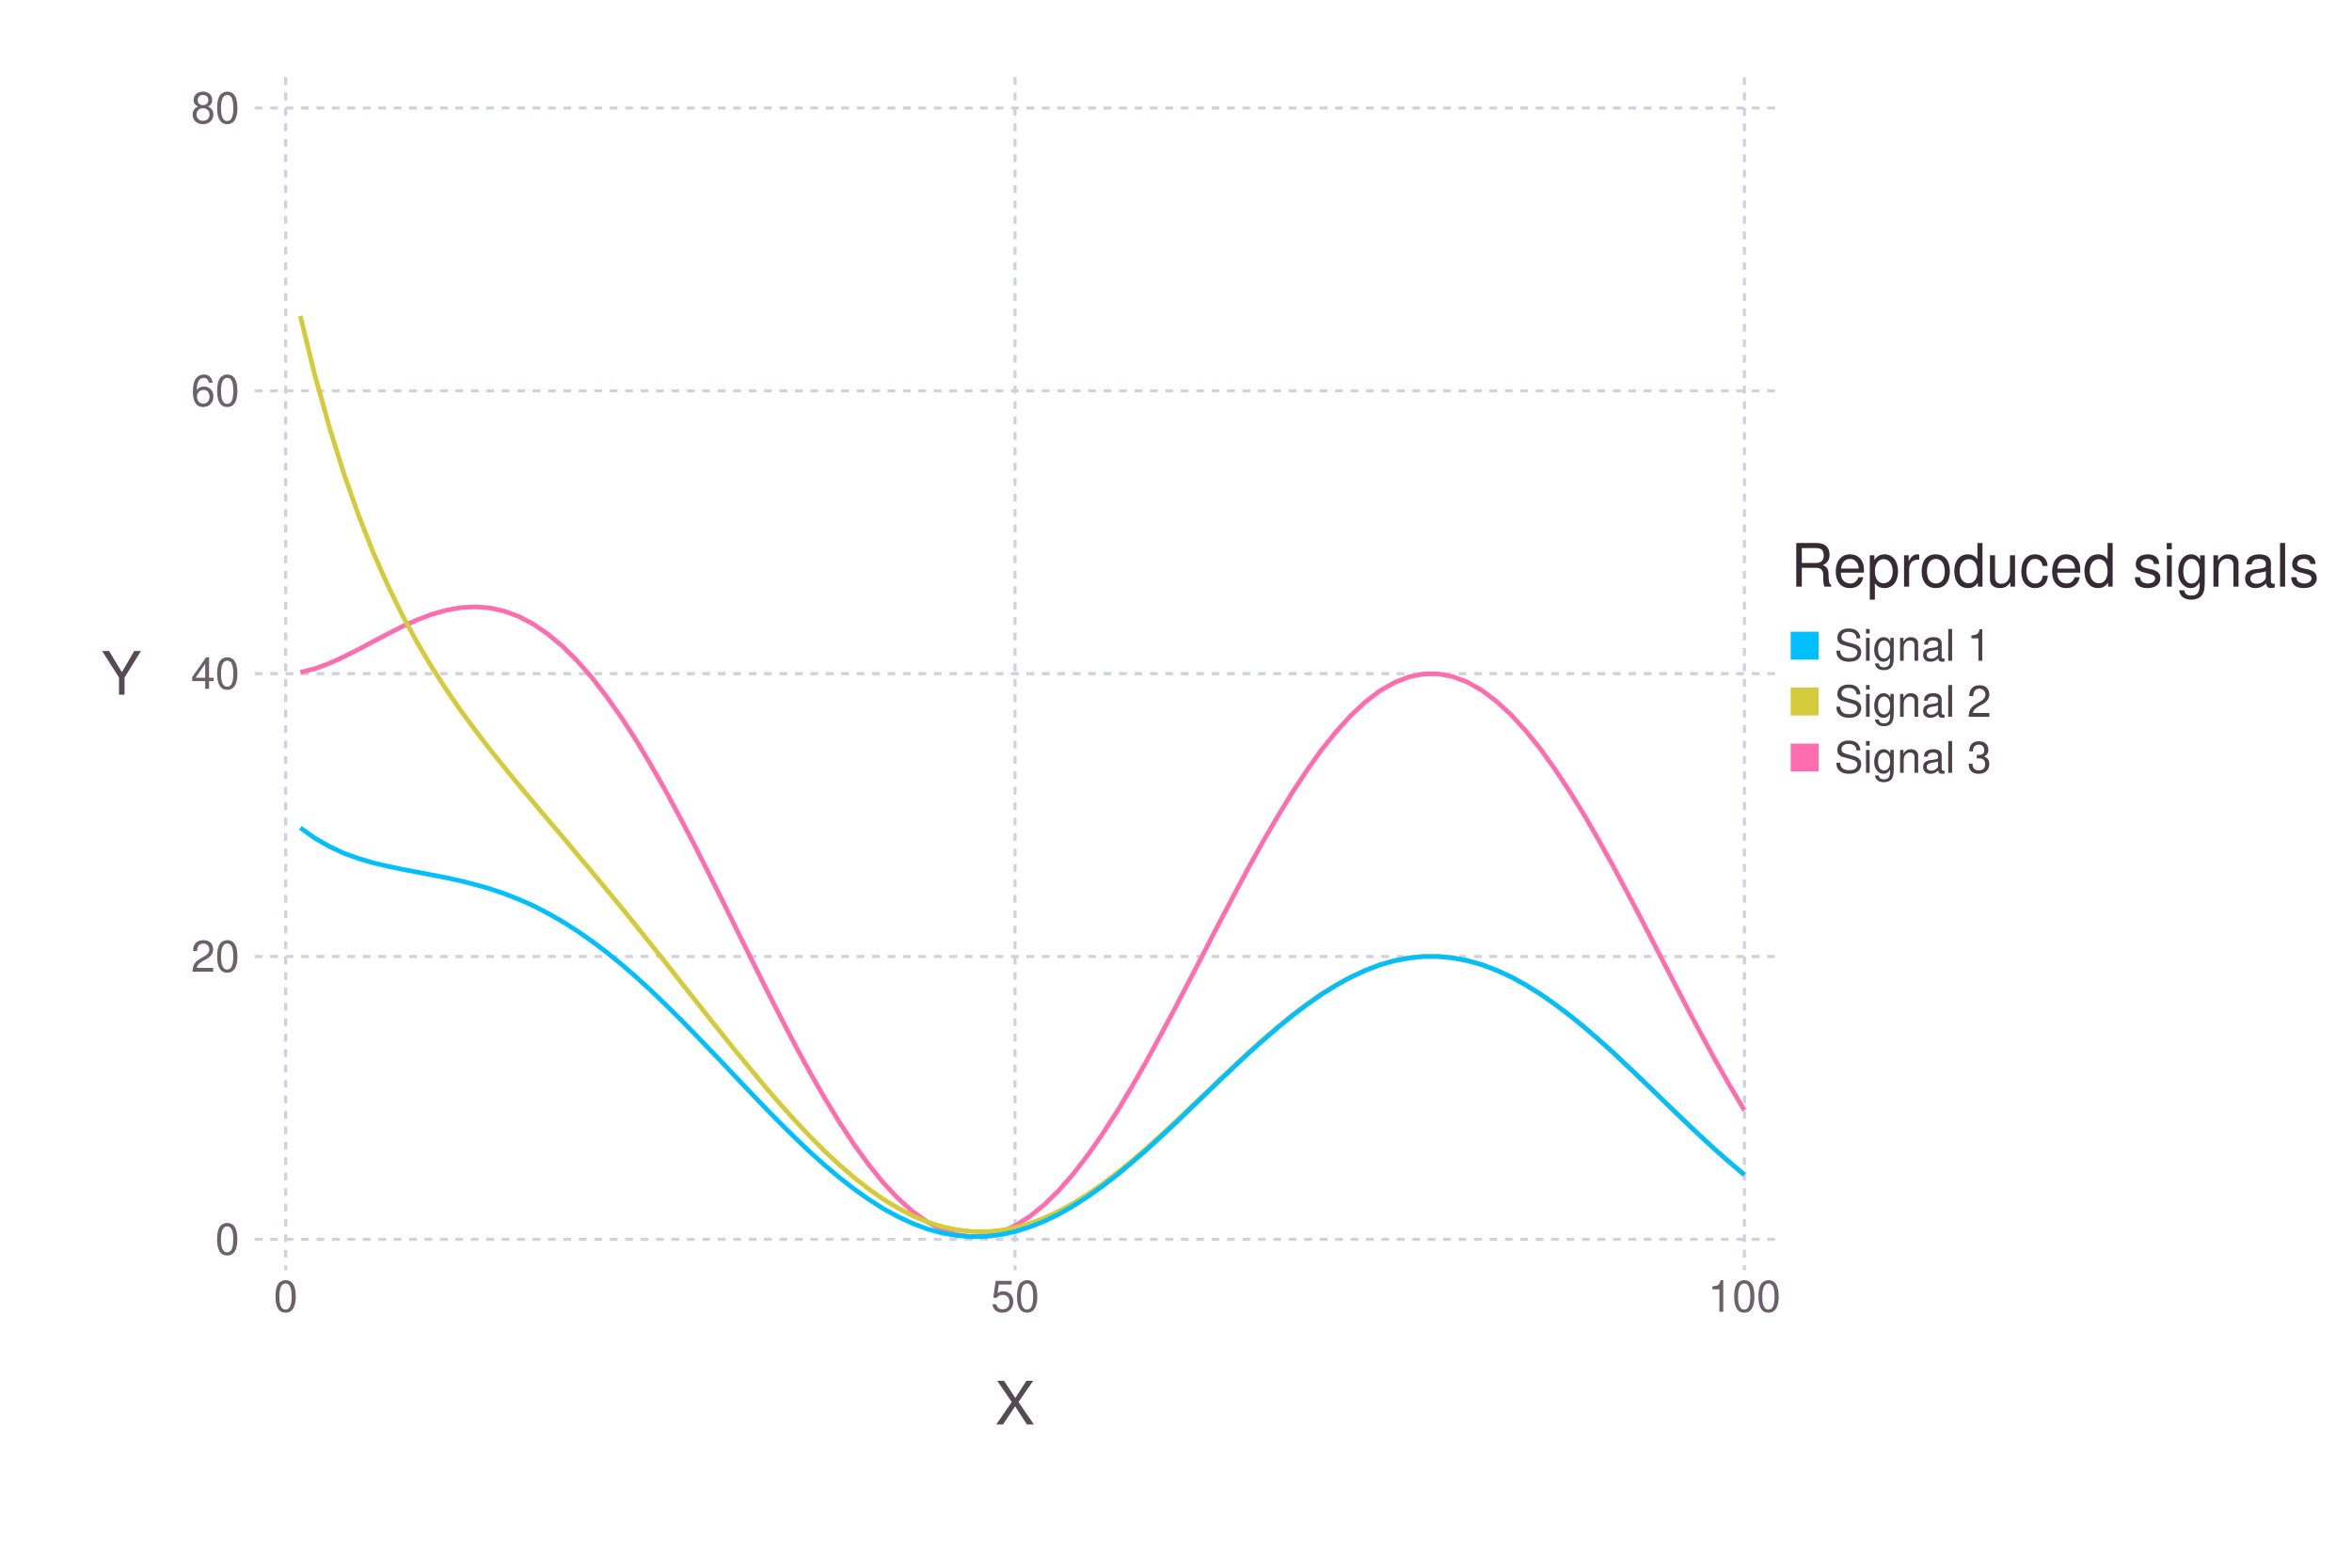
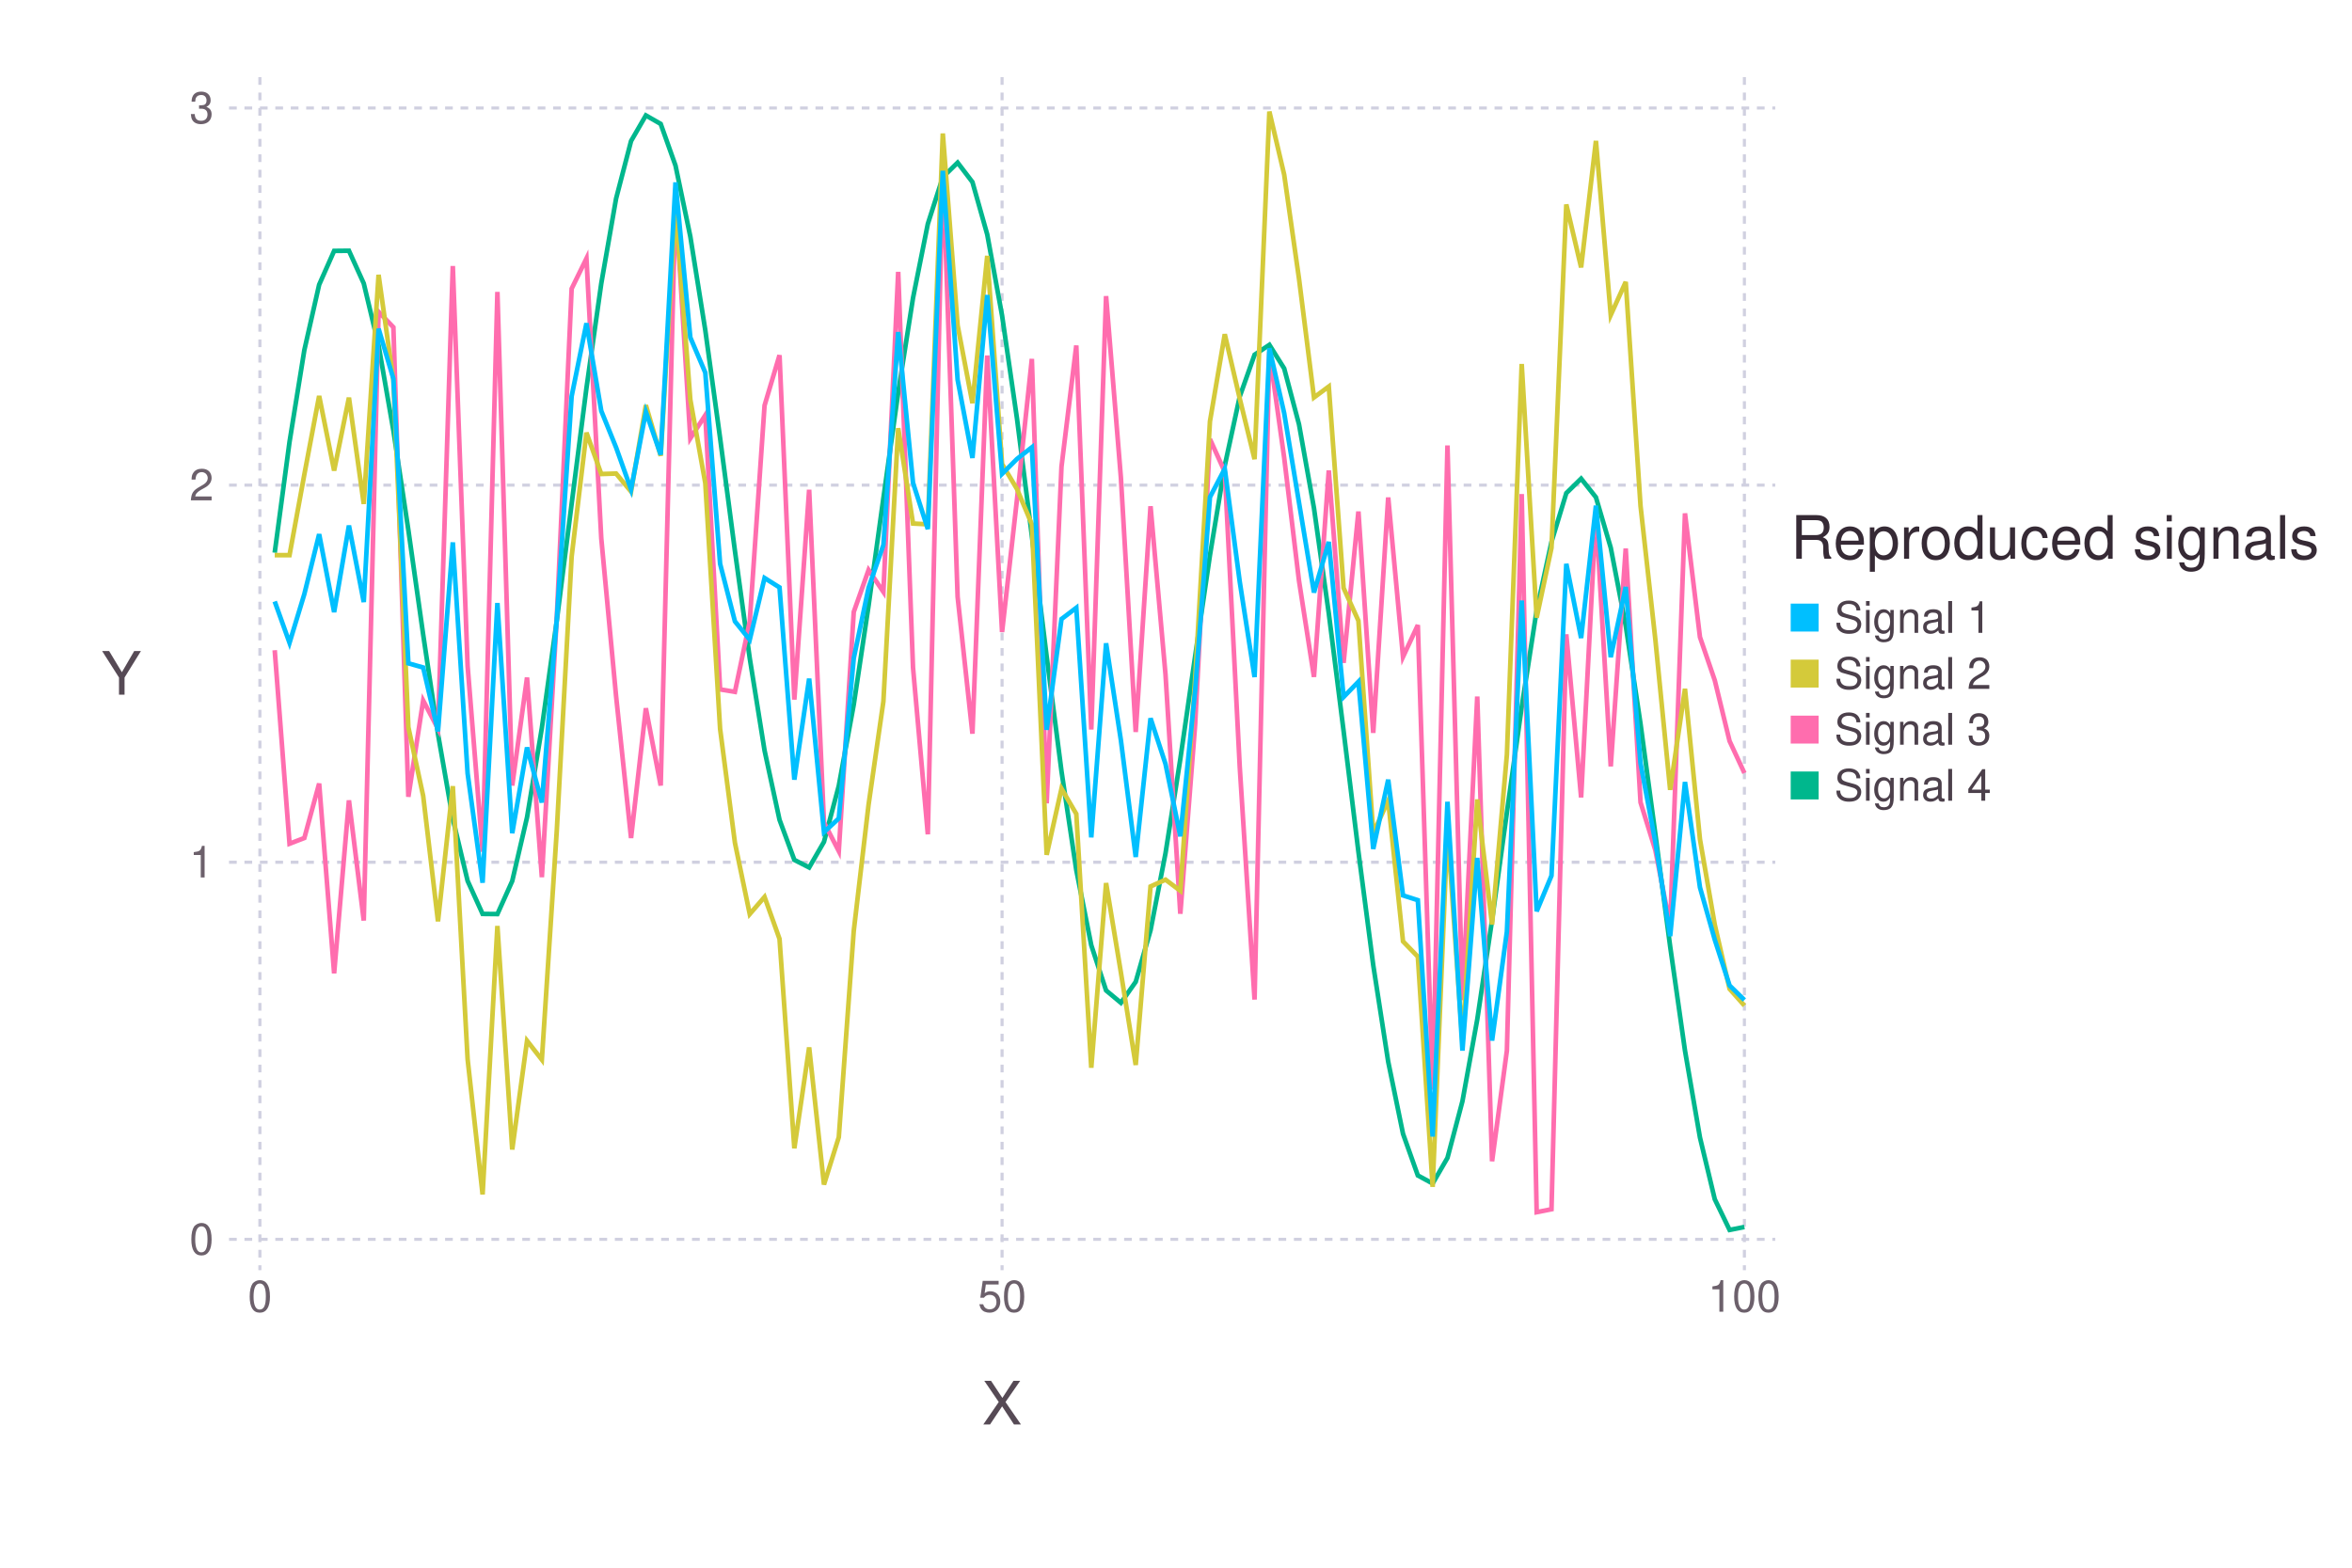
<svg xmlns="http://www.w3.org/2000/svg" version="1.2" width="152.4mm" height="101.6mm" viewBox="0 0 152.4 101.6" stroke="none" fill="#000000" stroke-width="0.3" font-size="3.88">
-   <g class="plotroot xscalable yscalable" id="img-98f122c9-1">
-     <g font-size="3.88" font-family="'PT Sans','Helvetica Neue','Helvetica',sans-serif" fill="#564A55" stroke="#000000" stroke-opacity="0.000" id="img-98f122c9-2">
-       <text x="65.77" y="89.99" text-anchor="middle" dy="0.6em">X</text>
+   <g class="plotroot xscalable yscalable" id="img-9ae60f5a-1">
+     <g font-size="3.88" font-family="'PT Sans','Helvetica Neue','Helvetica',sans-serif" fill="#564A55" stroke="#000000" stroke-opacity="0.000" id="img-9ae60f5a-2">
+       <text x="64.93" y="89.99" text-anchor="middle" dy="0.6em">X</text>
    </g>
-     <g class="guide xlabels" font-size="2.82" font-family="'PT Sans Caption','Helvetica Neue','Helvetica',sans-serif" fill="#6C606B" id="img-98f122c9-3">
-       <text x="18.51" y="83.32" text-anchor="middle" dy="0.6em">0</text>
-       <text x="65.77" y="83.32" text-anchor="middle" dy="0.6em">50</text>
+     <g class="guide xlabels" font-size="2.82" font-family="'PT Sans Caption','Helvetica Neue','Helvetica',sans-serif" fill="#6C606B" id="img-9ae60f5a-3">
+       <text x="16.84" y="83.32" text-anchor="middle" dy="0.6em">0</text>
+       <text x="64.93" y="83.32" text-anchor="middle" dy="0.6em">50</text>
      <text x="113.03" y="83.32" text-anchor="middle" dy="0.6em">100</text>
    </g>
-     <g class="guide colorkey" id="img-98f122c9-4">
-       <g fill="#4C404B" font-size="2.82" font-family="'PT Sans','Helvetica Neue','Helvetica',sans-serif" id="img-98f122c9-5">
-         <text x="118.85" y="41.84" dy="0.35em" id="img-98f122c9-6" class="color_Signal_1">Signal 1</text>
-         <text x="118.85" y="45.47" dy="0.35em" id="img-98f122c9-7" class="color_Signal_2">Signal 2</text>
-         <text x="118.85" y="49.1" dy="0.35em" id="img-98f122c9-8" class="color_Signal_3">Signal 3</text>
+     <g class="guide colorkey" id="img-9ae60f5a-4">
+       <g fill="#4C404B" font-size="2.82" font-family="'PT Sans','Helvetica Neue','Helvetica',sans-serif" id="img-9ae60f5a-5">
+         <text x="118.85" y="40.03" dy="0.35em" id="img-9ae60f5a-6" class="color_Signal_1">Signal 1</text>
+         <text x="118.85" y="43.66" dy="0.35em" id="img-9ae60f5a-7" class="color_Signal_2">Signal 2</text>
+         <text x="118.85" y="47.28" dy="0.35em" id="img-9ae60f5a-8" class="color_Signal_3">Signal 3</text>
+         <text x="118.85" y="50.91" dy="0.35em" id="img-9ae60f5a-9" class="color_Signal_4">Signal 4</text>
      </g>
-       <g stroke="#000000" stroke-opacity="0.000" id="img-98f122c9-9">
-         <rect x="116.03" y="40.94" width="1.81" height="1.81" id="img-98f122c9-10" class="color_Signal_1" fill="#00BFFF" />
-         <rect x="116.03" y="44.56" width="1.81" height="1.81" id="img-98f122c9-11" class="color_Signal_2" fill="#D4CA3A" />
-         <rect x="116.03" y="48.19" width="1.81" height="1.81" id="img-98f122c9-12" class="color_Signal_3" fill="#FF6DAE" />
+       <g stroke="#000000" stroke-opacity="0.000" id="img-9ae60f5a-10">
+         <rect x="116.03" y="39.12" width="1.81" height="1.81" id="img-9ae60f5a-11" fill="#00BFFF" class="color_Signal_1" />
+         <rect x="116.03" y="42.75" width="1.81" height="1.81" id="img-9ae60f5a-12" fill="#D4CA3A" class="color_Signal_2" />
+         <rect x="116.03" y="46.38" width="1.81" height="1.81" id="img-9ae60f5a-13" fill="#FF6DAE" class="color_Signal_3" />
+         <rect x="116.03" y="50" width="1.81" height="1.81" id="img-9ae60f5a-14" fill="#00B78D" class="color_Signal_4" />
      </g>
-       <g fill="#362A35" font-size="3.88" font-family="'PT Sans','Helvetica Neue','Helvetica',sans-serif" stroke="#000000" stroke-opacity="0.000" id="img-98f122c9-13">
-         <text x="116.03" y="38.02" id="img-98f122c9-14">Reproduced signals</text>
+       <g fill="#362A35" font-size="3.88" font-family="'PT Sans','Helvetica Neue','Helvetica',sans-serif" stroke="#000000" stroke-opacity="0.000" id="img-9ae60f5a-15">
+         <text x="116.03" y="36.21" id="img-9ae60f5a-16">Reproduced signals</text>
      </g>
    </g>
-     <g clip-path="url(#img-98f122c9-15)">
-       <g id="img-98f122c9-16">
-         <g pointer-events="visible" opacity="1" fill="#000000" fill-opacity="0.000" stroke="#000000" stroke-opacity="0.000" class="guide background" id="img-98f122c9-17">
-           <rect x="16.51" y="5" width="98.52" height="77.32" id="img-98f122c9-18" />
+     <g clip-path="url(#img-9ae60f5a-17)">
+       <g id="img-9ae60f5a-18">
+         <g pointer-events="visible" opacity="1" fill="#000000" fill-opacity="0.000" stroke="#000000" stroke-opacity="0.000" class="guide background" id="img-9ae60f5a-19">
+           <rect x="14.84" y="5" width="100.2" height="77.32" id="img-9ae60f5a-20" />
        </g>
-         <g class="guide ygridlines xfixed" stroke-dasharray="0.5,0.5" stroke-width="0.2" stroke="#D0D0E0" id="img-98f122c9-19">
-           <path fill="none" d="M16.51,80.32 L 115.03 80.32" id="img-98f122c9-20" />
-           <path fill="none" d="M16.51,61.99 L 115.03 61.99" id="img-98f122c9-21" />
-           <path fill="none" d="M16.51,43.66 L 115.03 43.66" id="img-98f122c9-22" />
-           <path fill="none" d="M16.51,25.33 L 115.03 25.33" id="img-98f122c9-23" />
-           <path fill="none" d="M16.51,7 L 115.03 7" id="img-98f122c9-24" />
+         <g class="guide ygridlines xfixed" stroke-dasharray="0.5,0.5" stroke-width="0.2" stroke="#D0D0E0" id="img-9ae60f5a-21">
+           <path fill="none" d="M14.84,80.32 L 115.03 80.32" id="img-9ae60f5a-22" />
+           <path fill="none" d="M14.84,55.88 L 115.03 55.88" id="img-9ae60f5a-23" />
+           <path fill="none" d="M14.84,31.44 L 115.03 31.44" id="img-9ae60f5a-24" />
+           <path fill="none" d="M14.84,7 L 115.03 7" id="img-9ae60f5a-25" />
        </g>
-         <g class="guide xgridlines yfixed" stroke-dasharray="0.5,0.5" stroke-width="0.2" stroke="#D0D0E0" id="img-98f122c9-25">
-           <path fill="none" d="M18.51,5 L 18.51 82.32" id="img-98f122c9-26" />
-           <path fill="none" d="M65.77,5 L 65.77 82.32" id="img-98f122c9-27" />
-           <path fill="none" d="M113.03,5 L 113.03 82.32" id="img-98f122c9-28" />
+         <g class="guide xgridlines yfixed" stroke-dasharray="0.5,0.5" stroke-width="0.2" stroke="#D0D0E0" id="img-9ae60f5a-26">
+           <path fill="none" d="M16.84,5 L 16.84 82.32" id="img-9ae60f5a-27" />
+           <path fill="none" d="M64.93,5 L 64.93 82.32" id="img-9ae60f5a-28" />
+           <path fill="none" d="M113.03,5 L 113.03 82.32" id="img-9ae60f5a-29" />
        </g>
-         <g class="plotpanel" id="img-98f122c9-29">
-           <g stroke-width="0.3" fill="#000000" fill-opacity="0.000" class="geometry color_Signal_3" stroke-dasharray="none" stroke="#FF6DAE" id="img-98f122c9-30">
-             <path fill="none" d="M19.46,43.57 L 20.4 43.34 21.35 42.99 22.29 42.56 23.24 42.08 24.18 41.58 25.13 41.08 26.07 40.6 27.02 40.18 27.96 39.82 28.91 39.55 29.85 39.38 30.8 39.33 31.74 39.4 32.69 39.61 33.63 39.96 34.58 40.46 35.52 41.11 36.47 41.9 37.41 42.84 38.36 43.92 39.3 45.14 40.25 46.48 41.2 47.94 42.14 49.51 43.09 51.18 44.03 52.92 44.98 54.73 45.92 56.59 46.87 58.49 47.81 60.4 48.76 62.31 49.7 64.2 50.65 66.06 51.59 67.86 52.54 69.6 53.48 71.24 54.43 72.79 55.37 74.22 56.32 75.52 57.26 76.68 58.21 77.69 59.15 78.53 60.1 79.2 61.05 79.7 61.99 80.02 62.94 80.15 63.88 80.09 64.83 79.86 65.77 79.44 66.72 78.84 67.66 78.08 68.61 77.15 69.55 76.07 70.5 74.84 71.44 73.49 72.39 72.02 73.33 70.45 74.28 68.79 75.22 67.06 76.17 65.28 77.11 63.47 78.06 61.64 79 59.82 79.95 58.02 80.89 56.25 81.84 54.54 82.79 52.91 83.73 51.37 84.68 49.93 85.62 48.61 86.57 47.43 87.51 46.39 88.46 45.5 89.4 44.78 90.35 44.24 91.29 43.87 92.24 43.68 93.18 43.67 94.13 43.85 95.07 44.2 96.02 44.74 96.96 45.45 97.91 46.32 98.85 47.35 99.8 48.52 100.74 49.83 101.69 51.26 102.64 52.8 103.58 54.43 104.53 56.14 105.47 57.9 106.42 59.7 107.36 61.53 108.31 63.36 109.25 65.18 110.2 66.97 111.14 68.7 112.09 70.37 113.03 71.96" id="img-98f122c9-31" />
+         <g class="plotpanel" id="img-9ae60f5a-30">
+           <g stroke-width="0.3" fill="#000000" fill-opacity="0.000" class="geometry color_Signal_4" stroke-dasharray="none" stroke="#00B78D" id="img-9ae60f5a-31">
+             <path fill="none" d="M17.8,35.82 L 18.76 28.64 19.72 22.69 20.68 18.45 21.65 16.26 22.61 16.25 23.57 18.37 24.53 22.39 25.49 27.9 26.46 34.35 27.42 41.13 28.38 47.57 29.34 53.07 30.3 57.09 31.27 59.23 32.23 59.24 33.19 57.1 34.15 52.97 35.11 47.18 36.08 40.2 37.04 32.65 38 25.15 38.96 18.37 39.92 12.87 40.89 9.14 41.85 7.48 42.81 8.03 43.77 10.73 44.73 15.33 45.7 21.4 46.66 28.4 47.62 35.7 48.58 42.66 49.54 48.64 50.51 53.13 51.47 55.73 52.43 56.22 53.39 54.56 54.35 50.93 55.32 45.66 56.28 39.25 57.24 32.29 58.2 25.43 59.16 19.31 60.12 14.51 61.09 11.48 62.05 10.54 63.01 11.8 63.97 15.2 64.93 20.45 65.9 27.15 66.86 34.73 67.82 42.55 68.78 49.98 69.74 56.39 70.71 61.26 71.67 64.19 72.63 64.99 73.59 63.63 74.55 60.29 75.52 55.3 76.48 49.19 77.44 42.53 78.4 35.98 79.36 30.18 80.33 25.7 81.29 22.99 82.25 22.35 83.21 23.88 84.17 27.5 85.14 32.93 86.1 39.75 87.06 47.38 88.02 55.2 88.98 62.55 89.95 68.81 90.91 73.48 91.87 76.18 92.83 76.7 93.79 75.04 94.76 71.37 95.72 66.07 96.68 59.63 97.64 52.66 98.6 45.82 99.57 39.55 100.53 35.12 101.49 31.96 102.45 31.02 103.41 32.23 104.37 35.5 105.34 40.54 106.3 46.92 107.26 54.06 108.22 61.34 109.18 68.09 110.15 73.72 111.11 77.72 112.07 79.71 113.03 79.52" id="img-9ae60f5a-32" />
          </g>
-           <g stroke-width="0.3" fill="#000000" fill-opacity="0.000" class="geometry color_Signal_2" stroke-dasharray="none" stroke="#D4CA3A" id="img-98f122c9-32">
-             <path fill="none" d="M19.46,20.48 L 20.4 24.31 21.35 27.71 22.29 30.72 23.24 33.41 24.18 35.8 25.13 37.94 26.07 39.87 27.02 41.62 27.96 43.21 28.91 44.68 29.85 46.05 30.8 47.33 31.74 48.56 32.69 49.74 33.63 50.89 34.58 52.02 35.52 53.14 36.47 54.25 37.41 55.38 38.36 56.51 39.3 57.65 40.25 58.8 41.2 59.97 42.14 61.15 43.09 62.34 44.03 63.54 44.98 64.74 45.92 65.93 46.87 67.12 47.81 68.29 48.76 69.44 49.7 70.57 50.65 71.66 51.59 72.7 52.54 73.7 53.48 74.65 54.43 75.53 55.37 76.34 56.32 77.08 57.26 77.74 58.21 78.31 59.15 78.8 60.1 79.2 61.05 79.5 61.99 79.7 62.94 79.81 63.88 79.83 64.83 79.74 65.77 79.57 66.72 79.3 67.66 78.94 68.61 78.5 69.55 77.98 70.5 77.39 71.44 76.73 72.39 76.01 73.33 75.24 74.28 74.43 75.22 73.57 76.17 72.7 77.11 71.8 78.06 70.9 79 69.99 79.95 69.1 80.89 68.22 81.84 67.37 82.79 66.56 83.73 65.79 84.68 65.08 85.62 64.42 86.57 63.84 87.51 63.32 88.46 62.88 89.4 62.52 90.35 62.25 91.29 62.07 92.24 61.98 93.18 61.98 94.13 62.07 95.07 62.25 96.02 62.51 96.96 62.87 97.91 63.31 98.85 63.82 99.8 64.41 100.74 65.07 101.69 65.78 102.64 66.55 103.58 67.37 104.53 68.22 105.47 69.1 106.42 70.01 107.36 70.92 108.31 71.84 109.25 72.74 110.2 73.64 111.14 74.51 112.09 75.34 113.03 76.13" id="img-98f122c9-33" />
+           <g stroke-width="0.3" fill="#000000" fill-opacity="0.000" class="geometry color_Signal_3" stroke-dasharray="none" stroke="#FF6DAE" id="img-9ae60f5a-33">
+             <path fill="none" d="M17.8,42.14 L 18.76 54.68 19.72 54.31 20.68 50.78 21.65 63.08 22.61 51.87 23.57 59.66 24.53 20.21 25.49 21.21 26.46 51.64 27.42 45.4 28.38 47.23 29.34 17.24 30.3 43.17 31.27 55.2 32.23 18.92 33.19 50.91 34.15 43.91 35.11 56.85 36.08 39.97 37.04 18.71 38 16.75 38.96 34.89 39.92 45.12 40.89 54.31 41.85 45.9 42.81 50.91 43.77 12.91 44.73 28.41 45.7 26.91 46.66 44.68 47.62 44.84 48.58 40.27 49.54 26.28 50.51 23.02 51.47 45.34 52.43 31.74 53.39 53.3 54.35 55.16 55.32 39.66 56.28 36.94 57.24 38.36 58.2 17.62 59.16 43.27 60.12 54.07 61.09 10.65 62.05 38.68 63.01 47.55 63.97 23.04 64.93 40.96 65.9 32.33 66.86 23.26 67.82 52.06 68.78 30.25 69.74 22.39 70.71 47.28 71.67 19.19 72.63 30.97 73.59 47.44 74.55 32.81 75.52 43.71 76.48 59.22 77.44 46.97 78.4 28.46 79.36 30.58 80.33 49.7 81.29 64.78 82.25 22.8 83.21 29.67 84.17 37.64 85.14 43.87 86.1 30.49 87.06 42.96 88.02 33.15 88.98 47.5 89.95 32.24 90.91 42.57 91.87 40.51 92.83 70.62 93.79 28.87 94.76 64.82 95.72 45.14 96.68 75.26 97.64 68.09 98.6 32.02 99.57 78.56 100.53 78.37 101.49 41.11 102.45 51.68 103.41 33.3 104.37 49.67 105.34 35.55 106.3 52 107.26 55.1 108.22 60.01 109.18 33.27 110.15 41.29 111.11 44.09 112.07 48.03 113.03 50.1" id="img-9ae60f5a-34" />
          </g>
-           <g stroke-width="0.3" fill="#000000" fill-opacity="0.000" class="geometry color_Signal_1" stroke-dasharray="none" stroke="#00BFFF" id="img-98f122c9-34">
-             <path fill="none" d="M19.46,53.65 L 20.4 54.32 21.35 54.86 22.29 55.3 23.24 55.64 24.18 55.92 25.13 56.14 26.07 56.34 27.02 56.52 27.96 56.7 28.91 56.88 29.85 57.09 30.8 57.33 31.74 57.6 32.69 57.92 33.63 58.29 34.58 58.71 35.52 59.2 36.47 59.74 37.41 60.34 38.36 61 39.3 61.71 40.25 62.48 41.2 63.3 42.14 64.16 43.09 65.07 44.03 66 44.98 66.97 45.92 67.95 46.87 68.94 47.81 69.94 48.76 70.94 49.7 71.92 50.65 72.88 51.59 73.81 52.54 74.71 53.48 75.55 54.43 76.35 55.37 77.08 56.32 77.75 57.26 78.35 58.21 78.86 59.15 79.3 60.1 79.65 61.05 79.91 61.99 80.07 62.94 80.15 63.88 80.13 64.83 80.02 65.77 79.82 66.72 79.52 67.66 79.15 68.61 78.69 69.55 78.15 70.5 77.54 71.44 76.87 72.39 76.14 73.33 75.35 74.28 74.53 75.22 73.67 76.17 72.78 77.11 71.87 78.06 70.96 79 70.05 79.95 69.15 80.89 68.27 81.84 67.42 82.79 66.6 83.73 65.83 84.68 65.11 85.62 64.45 86.57 63.86 87.51 63.34 88.46 62.9 89.4 62.54 90.35 62.27 91.29 62.09 92.24 61.99 93.18 61.99 94.13 62.08 95.07 62.26 96.02 62.52 96.96 62.88 97.91 63.31 98.85 63.83 99.8 64.42 100.74 65.07 101.69 65.79 102.64 66.56 103.58 67.37 104.53 68.22 105.47 69.11 106.42 70.01 107.36 70.92 108.31 71.84 109.25 72.75 110.2 73.64 111.14 74.51 112.09 75.34 113.03 76.14" id="img-98f122c9-35" />
+           <g stroke-width="0.3" fill="#000000" fill-opacity="0.000" class="geometry color_Signal_2" stroke-dasharray="none" stroke="#D4CA3A" id="img-9ae60f5a-35">
+             <path fill="none" d="M17.8,35.98 L 18.76 35.98 19.72 30.75 20.68 25.66 21.65 30.5 22.61 25.77 23.57 32.66 24.53 17.81 25.49 24.65 26.46 47.13 27.42 51.58 28.38 59.71 29.34 50.95 30.3 68.65 31.27 77.41 32.23 60.01 33.19 74.5 34.15 67.45 35.11 68.68 36.08 53.78 37.04 36.07 38 28.04 38.96 30.72 39.92 30.69 40.89 31.86 41.85 26.26 42.81 29.54 43.77 13.42 44.73 25.9 45.7 31.31 46.66 47.24 47.62 54.62 48.58 59.24 49.54 58.13 50.51 60.85 51.47 74.42 52.43 67.88 53.39 76.77 54.35 73.7 55.32 60.33 56.28 52.15 57.24 45.46 58.2 27.75 59.16 33.93 60.12 33.98 61.09 8.65 62.05 21.09 63.01 26.13 63.97 16.58 64.93 30.07 65.9 31.7 66.86 33.98 67.82 55.4 68.78 51.11 69.74 52.75 70.71 69.2 71.67 57.23 72.63 63.03 73.59 69.02 74.55 57.45 75.52 57.01 76.48 57.73 77.44 44.03 78.4 27.31 79.36 21.66 80.33 25.83 81.29 29.76 82.25 7.23 83.21 11.32 84.17 18.06 85.14 25.76 86.1 25.05 87.06 38.11 88.02 40.23 88.98 53.99 89.95 51.89 90.91 61.01 91.87 62 92.83 76.92 93.79 53.77 94.76 67.5 95.72 51.81 96.68 59.92 97.64 48.91 98.6 23.59 99.57 40.03 100.53 35.51 101.49 13.25 102.45 17.33 103.41 9.13 104.37 20.42 105.34 18.27 106.3 32.79 107.26 41.45 108.22 51.19 109.18 44.64 110.15 54.39 111.11 59.93 112.07 64.09 113.03 65.17" id="img-9ae60f5a-36" />
+           </g>
+           <g stroke-width="0.3" fill="#000000" fill-opacity="0.000" class="geometry color_Signal_1" stroke-dasharray="none" stroke="#00BFFF" id="img-9ae60f5a-37">
+             <path fill="none" d="M17.8,38.98 L 18.76 41.66 19.72 38.5 20.68 34.62 21.65 39.67 22.61 34.06 23.57 39.02 24.53 21.3 25.49 24.55 26.46 42.99 27.42 43.26 28.38 47.4 29.34 35.15 30.3 50.13 31.27 57.21 32.23 39.08 33.19 54 34.15 48.44 35.11 52.01 36.08 40.09 37.04 25.68 38 20.95 38.96 26.63 39.92 29 40.89 31.72 41.85 26.69 42.81 29.47 43.77 11.82 44.73 21.87 45.7 24.15 46.66 36.54 47.62 40.27 48.58 41.46 49.54 37.46 50.51 38.07 51.47 50.53 52.43 43.98 53.39 53.93 54.35 53.04 55.32 42.66 56.28 38.09 57.24 35.32 58.2 21.52 59.16 31.29 60.12 34.29 61.09 11.07 62.05 24.61 63.01 29.68 63.97 19.12 64.93 30.71 65.9 29.74 66.86 28.99 67.82 47.3 68.78 40.12 69.74 39.39 70.71 54.27 71.67 41.69 72.63 47.98 73.59 55.54 74.55 46.55 75.52 49.51 76.48 54.2 77.44 44.75 78.4 32.22 79.36 30.38 80.33 37.7 81.29 43.88 82.25 22.57 83.21 26.78 84.17 32.57 85.14 38.4 86.1 35.12 87.06 45.17 88.02 44.18 88.98 55.02 89.95 50.53 90.91 58.03 91.87 58.34 92.83 73.66 93.79 51.96 94.76 68.09 95.72 55.6 96.68 67.44 97.64 60.38 98.6 38.92 99.57 59.06 100.53 56.75 101.49 36.54 102.45 41.35 103.41 32.77 104.37 42.59 105.34 38.04 106.3 49.46 107.26 54.58 108.22 60.67 109.18 50.68 110.15 57.51 111.11 60.9 112.07 63.87 113.03 64.81" id="img-9ae60f5a-38" />
          </g>
        </g>
      </g>
    </g>
-     <g class="guide ylabels" font-size="2.82" font-family="'PT Sans Caption','Helvetica Neue','Helvetica',sans-serif" fill="#6C606B" id="img-98f122c9-36">
-       <text x="15.51" y="80.32" text-anchor="end" dy="0.35em" id="img-98f122c9-37">0</text>
-       <text x="15.51" y="61.99" text-anchor="end" dy="0.35em" id="img-98f122c9-38">20</text>
-       <text x="15.51" y="43.66" text-anchor="end" dy="0.35em" id="img-98f122c9-39">40</text>
-       <text x="15.51" y="25.33" text-anchor="end" dy="0.35em" id="img-98f122c9-40">60</text>
-       <text x="15.51" y="7" text-anchor="end" dy="0.35em" id="img-98f122c9-41">80</text>
+     <g class="guide ylabels" font-size="2.82" font-family="'PT Sans Caption','Helvetica Neue','Helvetica',sans-serif" fill="#6C606B" id="img-9ae60f5a-39">
+       <text x="13.84" y="80.32" text-anchor="end" dy="0.35em" id="img-9ae60f5a-40">0</text>
+       <text x="13.84" y="55.88" text-anchor="end" dy="0.35em" id="img-9ae60f5a-41">1</text>
+       <text x="13.84" y="31.44" text-anchor="end" dy="0.35em" id="img-9ae60f5a-42">2</text>
+       <text x="13.84" y="7" text-anchor="end" dy="0.35em" id="img-9ae60f5a-43">3</text>
    </g>
-     <g font-size="3.88" font-family="'PT Sans','Helvetica Neue','Helvetica',sans-serif" fill="#564A55" stroke="#000000" stroke-opacity="0.000" id="img-98f122c9-42">
-       <text x="9.16" y="43.66" text-anchor="end" dy="0.35em" id="img-98f122c9-43">Y</text>
+     <g font-size="3.88" font-family="'PT Sans','Helvetica Neue','Helvetica',sans-serif" fill="#564A55" stroke="#000000" stroke-opacity="0.000" id="img-9ae60f5a-44">
+       <text x="9.16" y="43.66" text-anchor="end" dy="0.35em" id="img-9ae60f5a-45">Y</text>
    </g>
  </g>
  <defs>
-     <clipPath id="img-98f122c9-15">
-       <path d="M16.51,5 L 115.03 5 115.03 82.32 16.51 82.32" />
+     <clipPath id="img-9ae60f5a-17">
+       <path d="M14.84,5 L 115.03 5 115.03 82.32 14.84 82.32" />
    </clipPath>
  </defs>
</svg>
